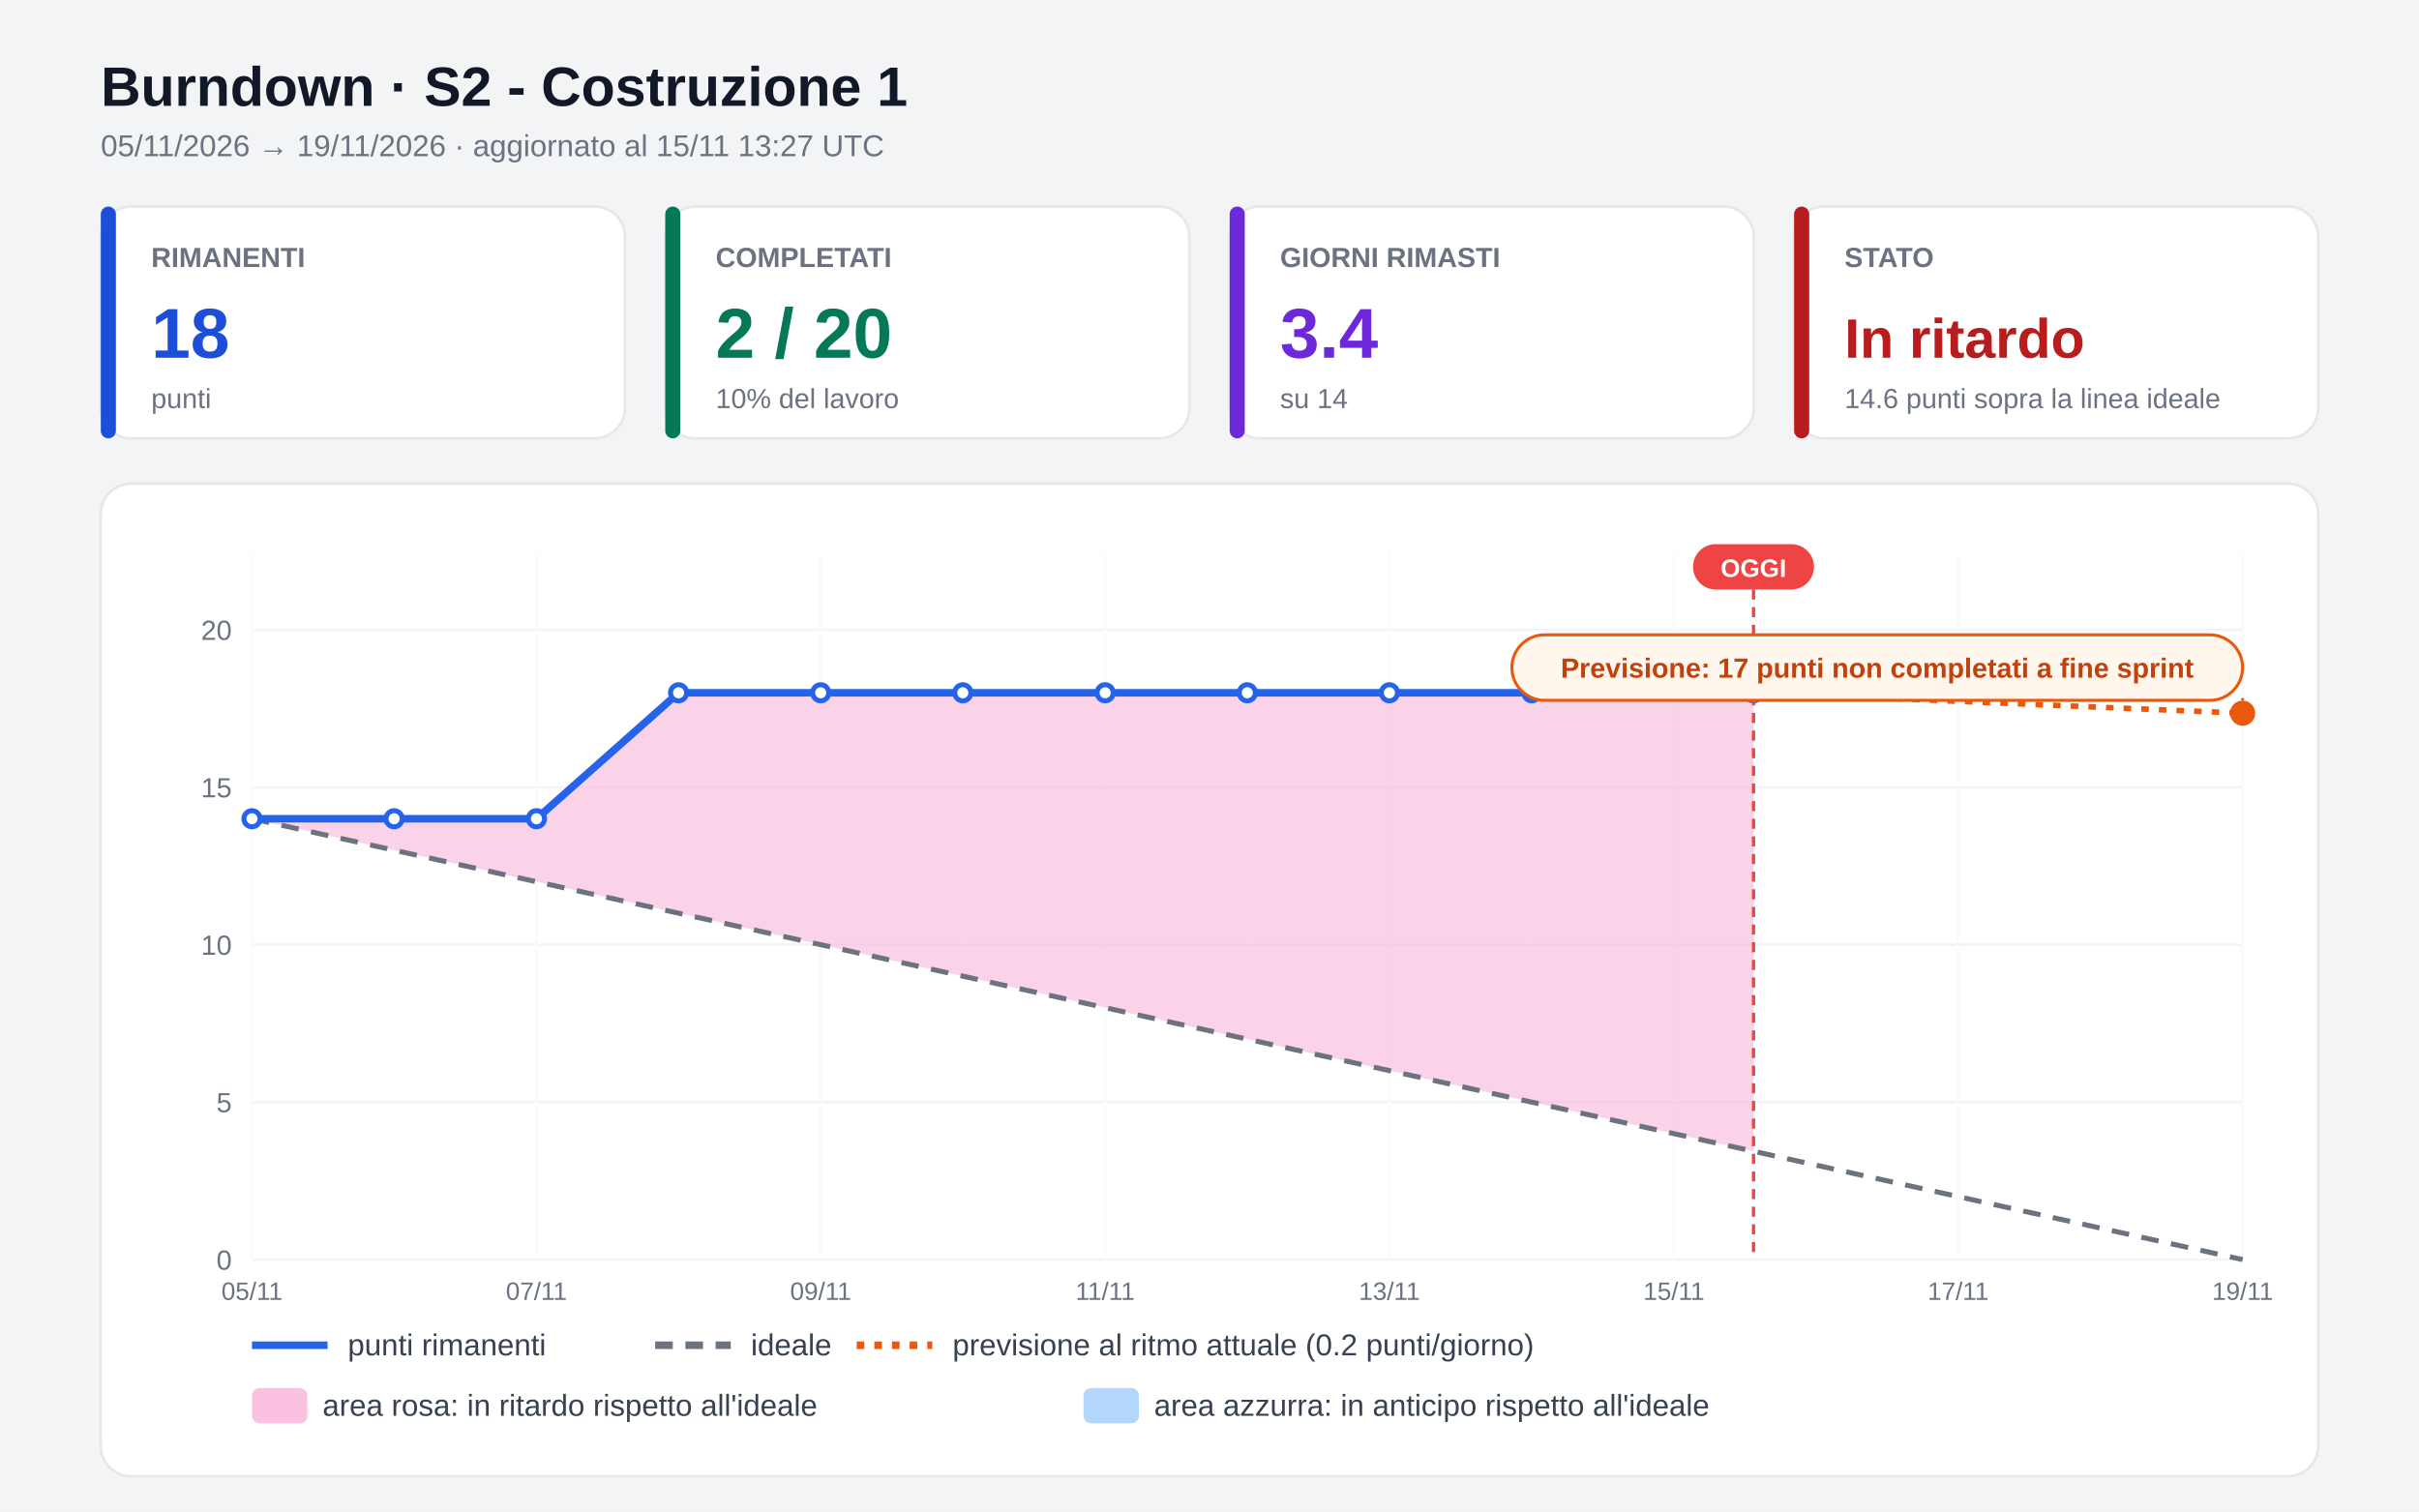
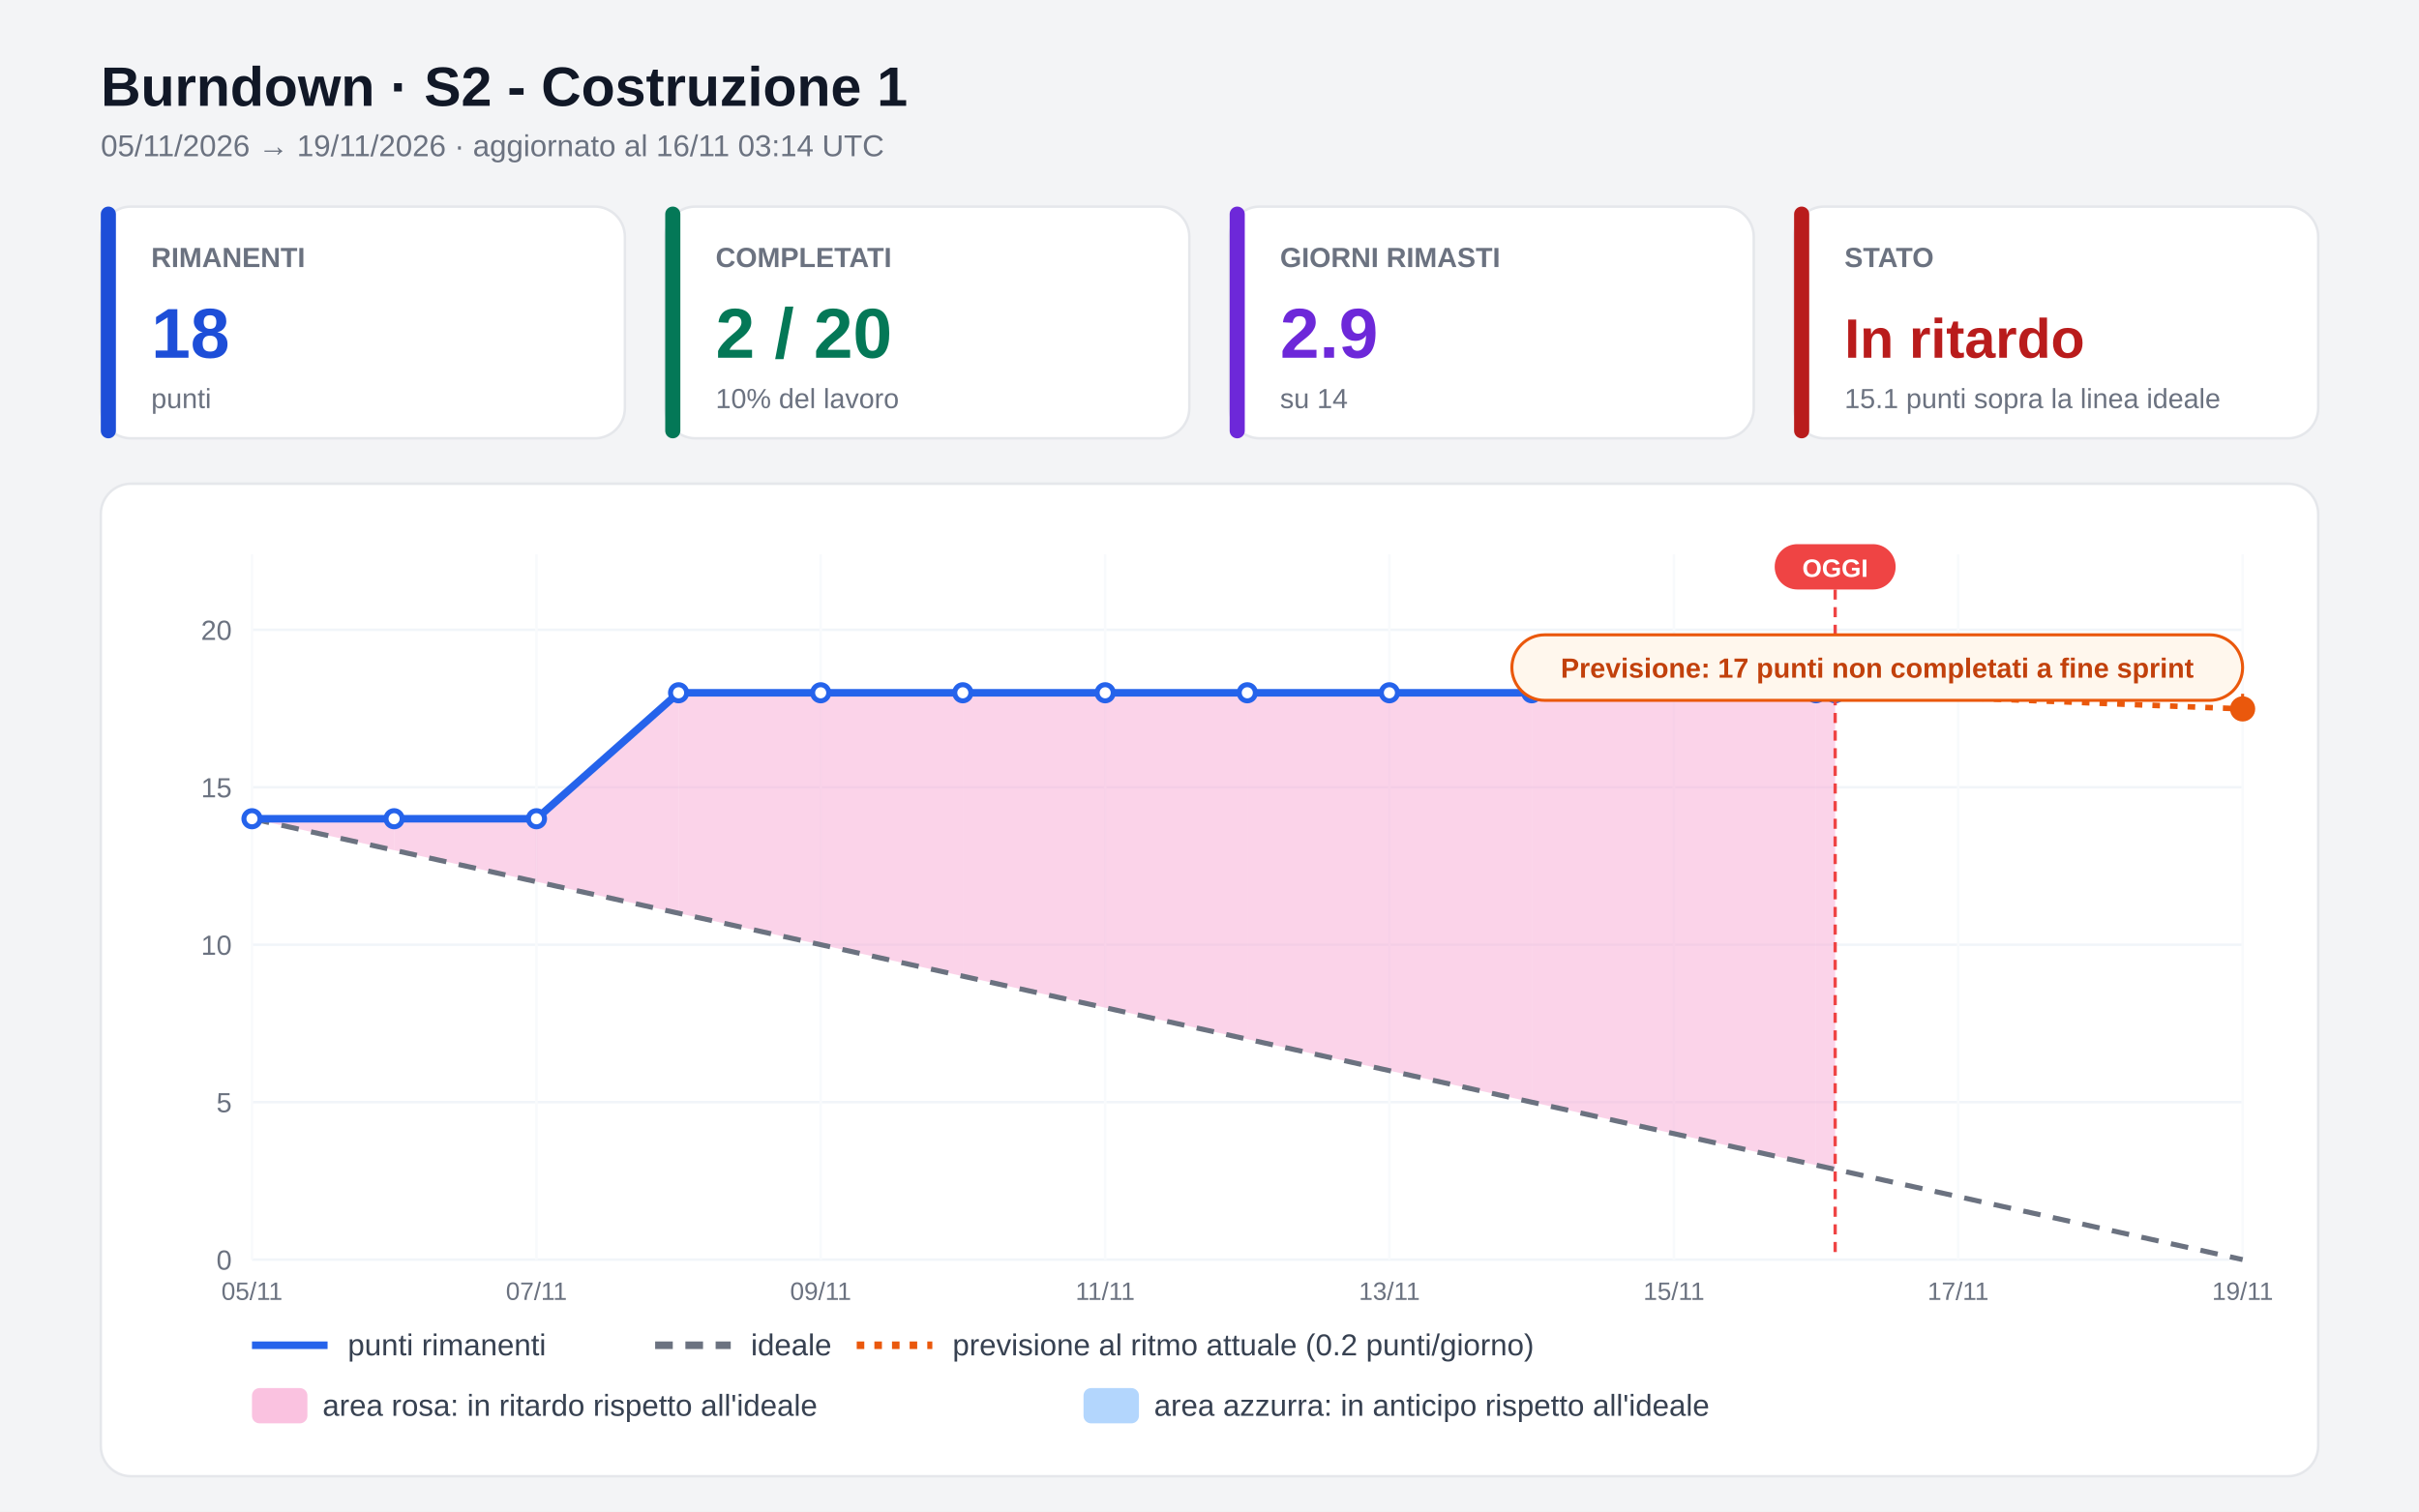
<svg xmlns="http://www.w3.org/2000/svg" viewBox="0 0 960 600" width="960" height="600" font-family="Arial">
  <rect width="960" height="600" fill="#f3f4f6" />
  <text x="40.0" y="42.0" font-size="22" text-anchor="start" fill="#111827" font-weight="bold">Burndown · S2 - Costruzione 1</text>
-   <text x="40.0" y="62.0" font-size="12" text-anchor="start" fill="#6b7280" font-weight="normal">05/11/2026 → 19/11/2026 · aggiornato al 15/11 13:27 UTC</text>
+   <text x="40.0" y="62.0" font-size="12" text-anchor="start" fill="#6b7280" font-weight="normal">05/11/2026 → 19/11/2026 · aggiornato al 16/11 03:14 UTC</text>
  <rect x="40.0" y="82.0" width="208.0" height="92.0" rx="12" fill="#ffffff" fill-opacity="1.0" stroke="#e5e7eb" stroke-width="1" />
  <rect x="40.0" y="82.0" width="6.0" height="92.0" rx="3" fill="#1d4ed8" fill-opacity="1.0" stroke="none" stroke-width="1" />
  <text x="60.0" y="106.0" font-size="11" text-anchor="start" fill="#6b7280" font-weight="bold">RIMANENTI</text>
  <text x="60.0" y="142.0" font-size="28" text-anchor="start" fill="#1d4ed8" font-weight="bold">18</text>
  <text x="60.0" y="162.0" font-size="11" text-anchor="start" fill="#6b7280" font-weight="normal">punti</text>
  <rect x="264.0" y="82.0" width="208.0" height="92.0" rx="12" fill="#ffffff" fill-opacity="1.0" stroke="#e5e7eb" stroke-width="1" />
  <rect x="264.0" y="82.0" width="6.0" height="92.0" rx="3" fill="#047857" fill-opacity="1.0" stroke="none" stroke-width="1" />
  <text x="284.0" y="106.0" font-size="11" text-anchor="start" fill="#6b7280" font-weight="bold">COMPLETATI</text>
  <text x="284.0" y="142.0" font-size="28" text-anchor="start" fill="#047857" font-weight="bold">2 / 20</text>
  <text x="284.0" y="162.0" font-size="11" text-anchor="start" fill="#6b7280" font-weight="normal">10% del lavoro</text>
  <rect x="488.0" y="82.0" width="208.0" height="92.0" rx="12" fill="#ffffff" fill-opacity="1.0" stroke="#e5e7eb" stroke-width="1" />
  <rect x="488.0" y="82.0" width="6.0" height="92.0" rx="3" fill="#6d28d9" fill-opacity="1.0" stroke="none" stroke-width="1" />
  <text x="508.0" y="106.0" font-size="11" text-anchor="start" fill="#6b7280" font-weight="bold">GIORNI RIMASTI</text>
-   <text x="508.0" y="142.0" font-size="28" text-anchor="start" fill="#6d28d9" font-weight="bold">3.4</text>
+   <text x="508.0" y="142.0" font-size="28" text-anchor="start" fill="#6d28d9" font-weight="bold">2.9</text>
  <text x="508.0" y="162.0" font-size="11" text-anchor="start" fill="#6b7280" font-weight="normal">su 14</text>
  <rect x="712.0" y="82.0" width="208.0" height="92.0" rx="12" fill="#ffffff" fill-opacity="1.0" stroke="#e5e7eb" stroke-width="1" />
  <rect x="712.0" y="82.0" width="6.0" height="92.0" rx="3" fill="#b91c1c" fill-opacity="1.0" stroke="none" stroke-width="1" />
  <text x="732.0" y="106.0" font-size="11" text-anchor="start" fill="#6b7280" font-weight="bold">STATO</text>
  <text x="732.0" y="142.0" font-size="22" text-anchor="start" fill="#b91c1c" font-weight="bold">In ritardo</text>
-   <text x="732.0" y="162.0" font-size="11" text-anchor="start" fill="#6b7280" font-weight="normal">14.6 punti sopra la linea ideale</text>
+   <text x="732.0" y="162.0" font-size="11" text-anchor="start" fill="#6b7280" font-weight="normal">15.1 punti sopra la linea ideale</text>
  <rect x="40.0" y="192.0" width="880.0" height="394.0" rx="12" fill="#ffffff" fill-opacity="1.0" stroke="#e5e7eb" stroke-width="1" />
  <line x1="100.0" y1="500.0" x2="890.0" y2="500.0" stroke="#f1f5f9" stroke-width="1" />
  <text x="92.0" y="504.0" font-size="11" text-anchor="end" fill="#6b7280" font-weight="normal">0</text>
  <line x1="100.0" y1="437.5" x2="890.0" y2="437.5" stroke="#f1f5f9" stroke-width="1" />
  <text x="92.0" y="441.5" font-size="11" text-anchor="end" fill="#6b7280" font-weight="normal">5</text>
  <line x1="100.0" y1="375.0" x2="890.0" y2="375.0" stroke="#f1f5f9" stroke-width="1" />
  <text x="92.0" y="379.0" font-size="11" text-anchor="end" fill="#6b7280" font-weight="normal">10</text>
  <line x1="100.0" y1="312.5" x2="890.0" y2="312.5" stroke="#f1f5f9" stroke-width="1" />
  <text x="92.0" y="316.5" font-size="11" text-anchor="end" fill="#6b7280" font-weight="normal">15</text>
  <line x1="100.0" y1="250.0" x2="890.0" y2="250.0" stroke="#f1f5f9" stroke-width="1" />
  <text x="92.0" y="254.0" font-size="11" text-anchor="end" fill="#6b7280" font-weight="normal">20</text>
  <line x1="100.0" y1="220.0" x2="100.0" y2="500.0" stroke="#f8fafc" stroke-width="1" />
  <text x="100.0" y="516.0" font-size="10" text-anchor="middle" fill="#6b7280" font-weight="normal">05/11</text>
  <line x1="212.9" y1="220.0" x2="212.9" y2="500.0" stroke="#f8fafc" stroke-width="1" />
  <text x="212.9" y="516.0" font-size="10" text-anchor="middle" fill="#6b7280" font-weight="normal">07/11</text>
  <line x1="325.7" y1="220.0" x2="325.7" y2="500.0" stroke="#f8fafc" stroke-width="1" />
  <text x="325.7" y="516.0" font-size="10" text-anchor="middle" fill="#6b7280" font-weight="normal">09/11</text>
  <line x1="438.6" y1="220.0" x2="438.6" y2="500.0" stroke="#f8fafc" stroke-width="1" />
  <text x="438.6" y="516.0" font-size="10" text-anchor="middle" fill="#6b7280" font-weight="normal">11/11</text>
  <line x1="551.4" y1="220.0" x2="551.4" y2="500.0" stroke="#f8fafc" stroke-width="1" />
  <text x="551.4" y="516.0" font-size="10" text-anchor="middle" fill="#6b7280" font-weight="normal">13/11</text>
  <line x1="664.3" y1="220.0" x2="664.3" y2="500.0" stroke="#f8fafc" stroke-width="1" />
  <text x="664.3" y="516.0" font-size="10" text-anchor="middle" fill="#6b7280" font-weight="normal">15/11</text>
  <line x1="777.1" y1="220.0" x2="777.1" y2="500.0" stroke="#f8fafc" stroke-width="1" />
  <text x="777.1" y="516.0" font-size="10" text-anchor="middle" fill="#6b7280" font-weight="normal">17/11</text>
  <line x1="890.0" y1="220.0" x2="890.0" y2="500.0" stroke="#f8fafc" stroke-width="1" />
  <text x="890.0" y="516.0" font-size="10" text-anchor="middle" fill="#6b7280" font-weight="normal">19/11</text>
  <polygon points="100.0,325.0 156.4,325.0 156.4,337.5 100.0,325.0" fill="#f9a8d4" fill-opacity="0.5" stroke="none" stroke-width="1.5" stroke-linejoin="round" />
  <polygon points="156.4,325.0 212.9,325.0 212.9,350.0 156.4,337.5" fill="#f9a8d4" fill-opacity="0.5" stroke="none" stroke-width="1.5" stroke-linejoin="round" />
  <polygon points="212.9,325.0 269.3,275.0 269.3,362.5 212.9,350.0" fill="#f9a8d4" fill-opacity="0.5" stroke="none" stroke-width="1.5" stroke-linejoin="round" />
  <polygon points="269.3,275.0 325.7,275.0 325.7,375.0 269.3,362.5" fill="#f9a8d4" fill-opacity="0.5" stroke="none" stroke-width="1.5" stroke-linejoin="round" />
  <polygon points="325.7,275.0 382.1,275.0 382.1,387.5 325.7,375.0" fill="#f9a8d4" fill-opacity="0.5" stroke="none" stroke-width="1.5" stroke-linejoin="round" />
  <polygon points="382.1,275.0 438.6,275.0 438.6,400.0 382.1,387.5" fill="#f9a8d4" fill-opacity="0.5" stroke="none" stroke-width="1.5" stroke-linejoin="round" />
  <polygon points="438.6,275.0 495.0,275.0 495.0,412.5 438.6,400.0" fill="#f9a8d4" fill-opacity="0.5" stroke="none" stroke-width="1.5" stroke-linejoin="round" />
  <polygon points="495.0,275.0 551.4,275.0 551.4,425.0 495.0,412.5" fill="#f9a8d4" fill-opacity="0.5" stroke="none" stroke-width="1.5" stroke-linejoin="round" />
  <polygon points="551.4,275.0 607.9,275.0 607.9,437.5 551.4,425.0" fill="#f9a8d4" fill-opacity="0.5" stroke="none" stroke-width="1.5" stroke-linejoin="round" />
  <polygon points="607.9,275.0 664.3,262.5 664.3,450.0 607.9,437.5" fill="#f9a8d4" fill-opacity="0.5" stroke="none" stroke-width="1.5" stroke-linejoin="round" />
-   <polygon points="664.3,262.5 695.9,275.0 695.9,457.0 664.3,450.0" fill="#f9a8d4" fill-opacity="0.5" stroke="none" stroke-width="1.5" stroke-linejoin="round" />
+   <polygon points="664.3,262.5 720.7,275.0 720.7,462.5 664.3,450.0" fill="#f9a8d4" fill-opacity="0.5" stroke="none" stroke-width="1.5" stroke-linejoin="round" />
+   <polygon points="720.7,275.0 728.3,275.0 728.3,464.2 720.7,462.5" fill="#f9a8d4" fill-opacity="0.5" stroke="none" stroke-width="1.5" stroke-linejoin="round" />
  <polyline points="100.0,325.0 890.0,500.0" fill="none" fill-opacity="1.0" stroke="#6b7280" stroke-width="2" stroke-linejoin="round" stroke-dasharray="7 5" />
-   <polyline points="695.9,275.0 890.0,283.1" fill="none" fill-opacity="1.0" stroke="#ea580c" stroke-width="2.2" stroke-linejoin="round" stroke-dasharray="3 4" />
-   <polyline points="100.0,325.0 156.4,325.0 212.9,325.0 269.3,275.0 325.7,275.0 382.1,275.0 438.6,275.0 495.0,275.0 551.4,275.0 607.9,275.0 664.3,262.5 695.9,275.0" fill="none" fill-opacity="1.0" stroke="#2563eb" stroke-width="3" stroke-linejoin="round" />
+   <polyline points="728.3,275.0 890.0,281.4" fill="none" fill-opacity="1.0" stroke="#ea580c" stroke-width="2.2" stroke-linejoin="round" stroke-dasharray="3 4" />
+   <polyline points="100.0,325.0 156.4,325.0 212.9,325.0 269.3,275.0 325.7,275.0 382.1,275.0 438.6,275.0 495.0,275.0 551.4,275.0 607.9,275.0 664.3,262.5 720.7,275.0 728.3,275.0" fill="none" fill-opacity="1.0" stroke="#2563eb" stroke-width="3" stroke-linejoin="round" />
  <circle cx="100.0" cy="325.0" r="3.2" fill="#ffffff" stroke="#2563eb" stroke-width="2" />
  <circle cx="156.4" cy="325.0" r="3.2" fill="#ffffff" stroke="#2563eb" stroke-width="2" />
  <circle cx="212.9" cy="325.0" r="3.2" fill="#ffffff" stroke="#2563eb" stroke-width="2" />
  <circle cx="269.3" cy="275.0" r="3.2" fill="#ffffff" stroke="#2563eb" stroke-width="2" />
  <circle cx="325.7" cy="275.0" r="3.2" fill="#ffffff" stroke="#2563eb" stroke-width="2" />
  <circle cx="382.1" cy="275.0" r="3.2" fill="#ffffff" stroke="#2563eb" stroke-width="2" />
  <circle cx="438.6" cy="275.0" r="3.2" fill="#ffffff" stroke="#2563eb" stroke-width="2" />
  <circle cx="495.0" cy="275.0" r="3.2" fill="#ffffff" stroke="#2563eb" stroke-width="2" />
  <circle cx="551.4" cy="275.0" r="3.2" fill="#ffffff" stroke="#2563eb" stroke-width="2" />
  <circle cx="607.9" cy="275.0" r="3.2" fill="#ffffff" stroke="#2563eb" stroke-width="2" />
  <circle cx="664.3" cy="262.5" r="3.2" fill="#ffffff" stroke="#2563eb" stroke-width="2" />
-   <circle cx="695.9" cy="275.0" r="3.2" fill="#ffffff" stroke="#2563eb" stroke-width="2" />
-   <line x1="695.9" y1="220.0" x2="695.9" y2="500.0" stroke="#ef4444" stroke-width="1.3" stroke-dasharray="4 3" />
-   <rect x="671.9" y="216.0" width="48.0" height="18.0" rx="9" fill="#ef4444" fill-opacity="1.0" stroke="none" stroke-width="1" />
-   <text x="695.9" y="229.0" font-size="10" text-anchor="middle" fill="#ffffff" font-weight="bold">OGGI</text>
-   <circle cx="890.0" cy="283.1" r="5" fill="#ea580c" />
-   <line x1="890.0" y1="278.0" x2="890.0" y2="277.1" stroke="#ea580c" stroke-width="1.2" stroke-dasharray="3 3" />
+   <circle cx="720.7" cy="275.0" r="3.2" fill="#ffffff" stroke="#2563eb" stroke-width="2" />
+   <circle cx="728.3" cy="275.0" r="3.2" fill="#ffffff" stroke="#2563eb" stroke-width="2" />
+   <line x1="728.3" y1="220.0" x2="728.3" y2="500.0" stroke="#ef4444" stroke-width="1.3" stroke-dasharray="4 3" />
+   <rect x="704.3" y="216.0" width="48.0" height="18.0" rx="9" fill="#ef4444" fill-opacity="1.0" stroke="none" stroke-width="1" />
+   <text x="728.3" y="229.0" font-size="10" text-anchor="middle" fill="#ffffff" font-weight="bold">OGGI</text>
+   <circle cx="890.0" cy="281.4" r="5" fill="#ea580c" />
+   <line x1="890.0" y1="278.0" x2="890.0" y2="275.4" stroke="#ea580c" stroke-width="1.2" stroke-dasharray="3 3" />
  <rect x="600.0" y="252.0" width="290.0" height="26.0" rx="13" fill="#fff7ed" fill-opacity="1.0" stroke="#ea580c" stroke-width="1.2" />
  <text x="745.0" y="269.0" font-size="11" text-anchor="middle" fill="#c2410c" font-weight="bold">Previsione: 17 punti non completati a fine sprint</text>
  <line x1="100.0" y1="534.0" x2="130.0" y2="534.0" stroke="#2563eb" stroke-width="3" />
  <text x="138.0" y="538.0" font-size="12" text-anchor="start" fill="#374151" font-weight="normal">punti rimanenti</text>
  <line x1="260.0" y1="534.0" x2="290.0" y2="534.0" stroke="#6b7280" stroke-width="3" stroke-dasharray="7 5" />
  <text x="298.0" y="538.0" font-size="12" text-anchor="start" fill="#374151" font-weight="normal">ideale</text>
  <line x1="340.0" y1="534.0" x2="370.0" y2="534.0" stroke="#ea580c" stroke-width="3" stroke-dasharray="3 4" />
  <text x="378.0" y="538.0" font-size="12" text-anchor="start" fill="#374151" font-weight="normal">previsione al ritmo attuale (0.2 punti/giorno)</text>
  <rect x="100.0" y="551.0" width="22.0" height="14.0" rx="3" fill="#f9a8d4" fill-opacity="0.7" stroke="none" stroke-width="1" />
  <text x="128.0" y="562.0" font-size="12" text-anchor="start" fill="#374151" font-weight="normal">area rosa: in ritardo rispetto all'ideale</text>
  <rect x="430.0" y="551.0" width="22.0" height="14.0" rx="3" fill="#93c5fd" fill-opacity="0.7" stroke="none" stroke-width="1" />
  <text x="458.0" y="562.0" font-size="12" text-anchor="start" fill="#374151" font-weight="normal">area azzurra: in anticipo rispetto all'ideale</text>
</svg>
